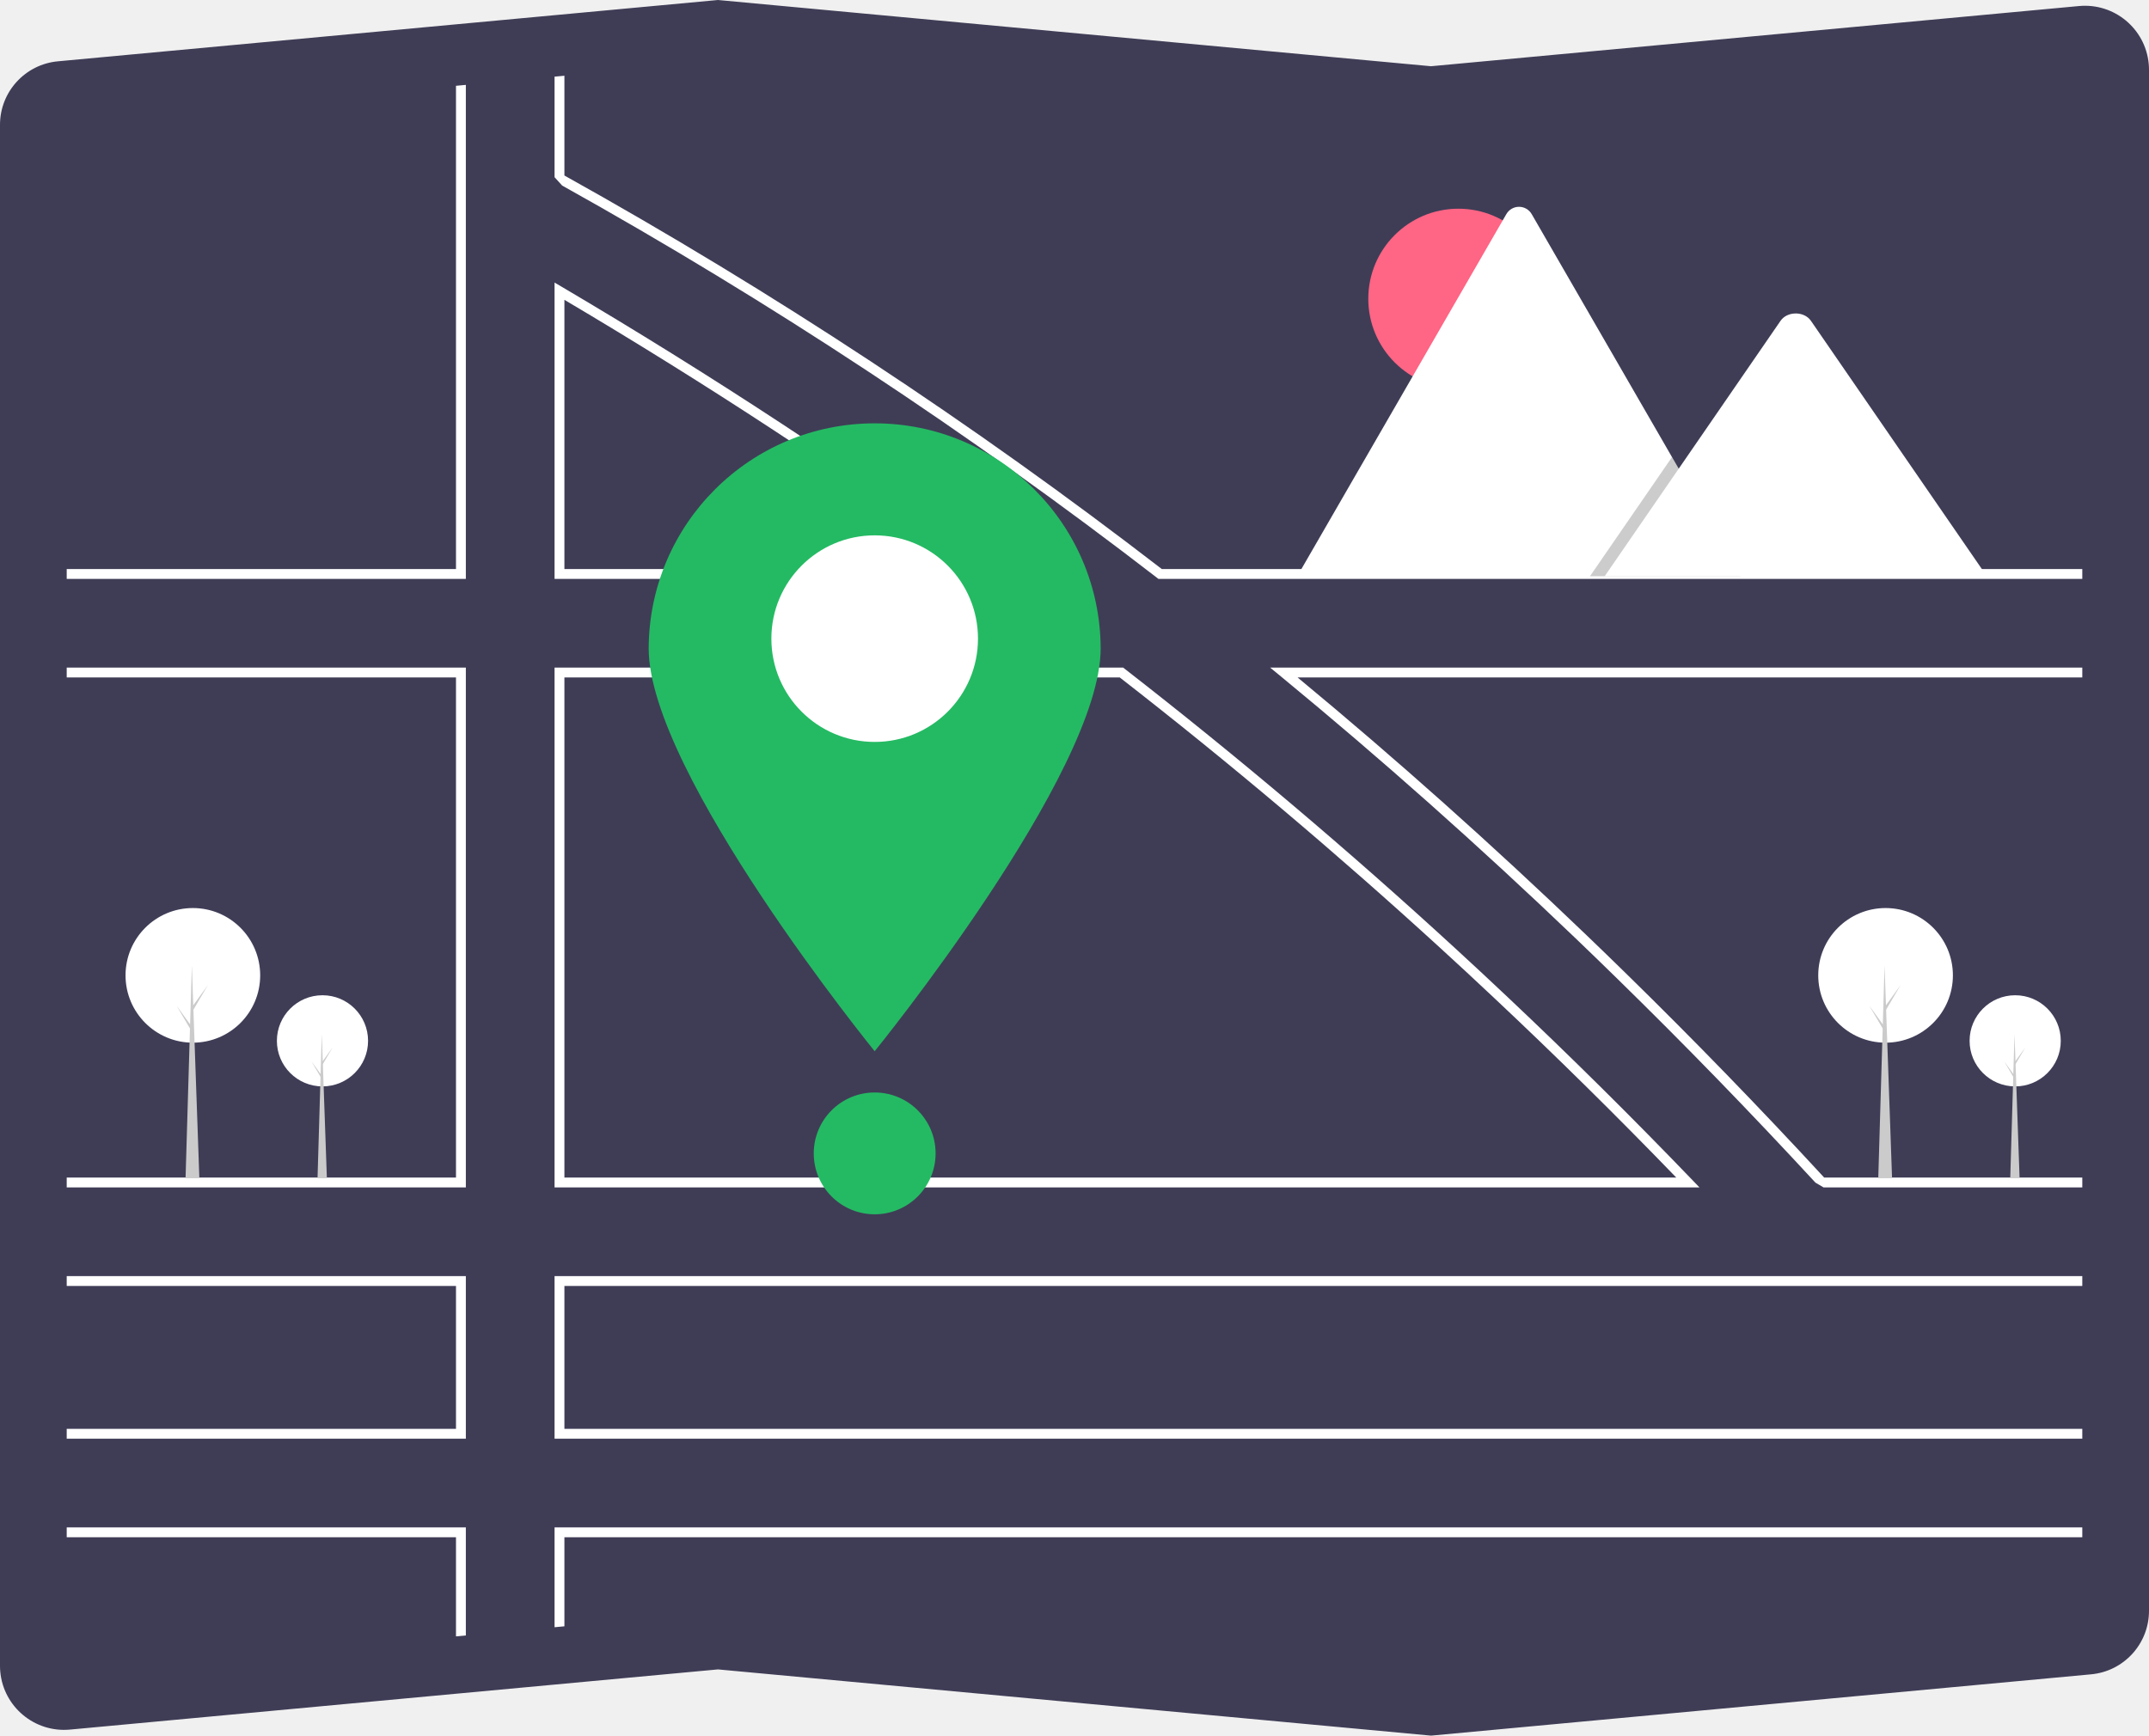
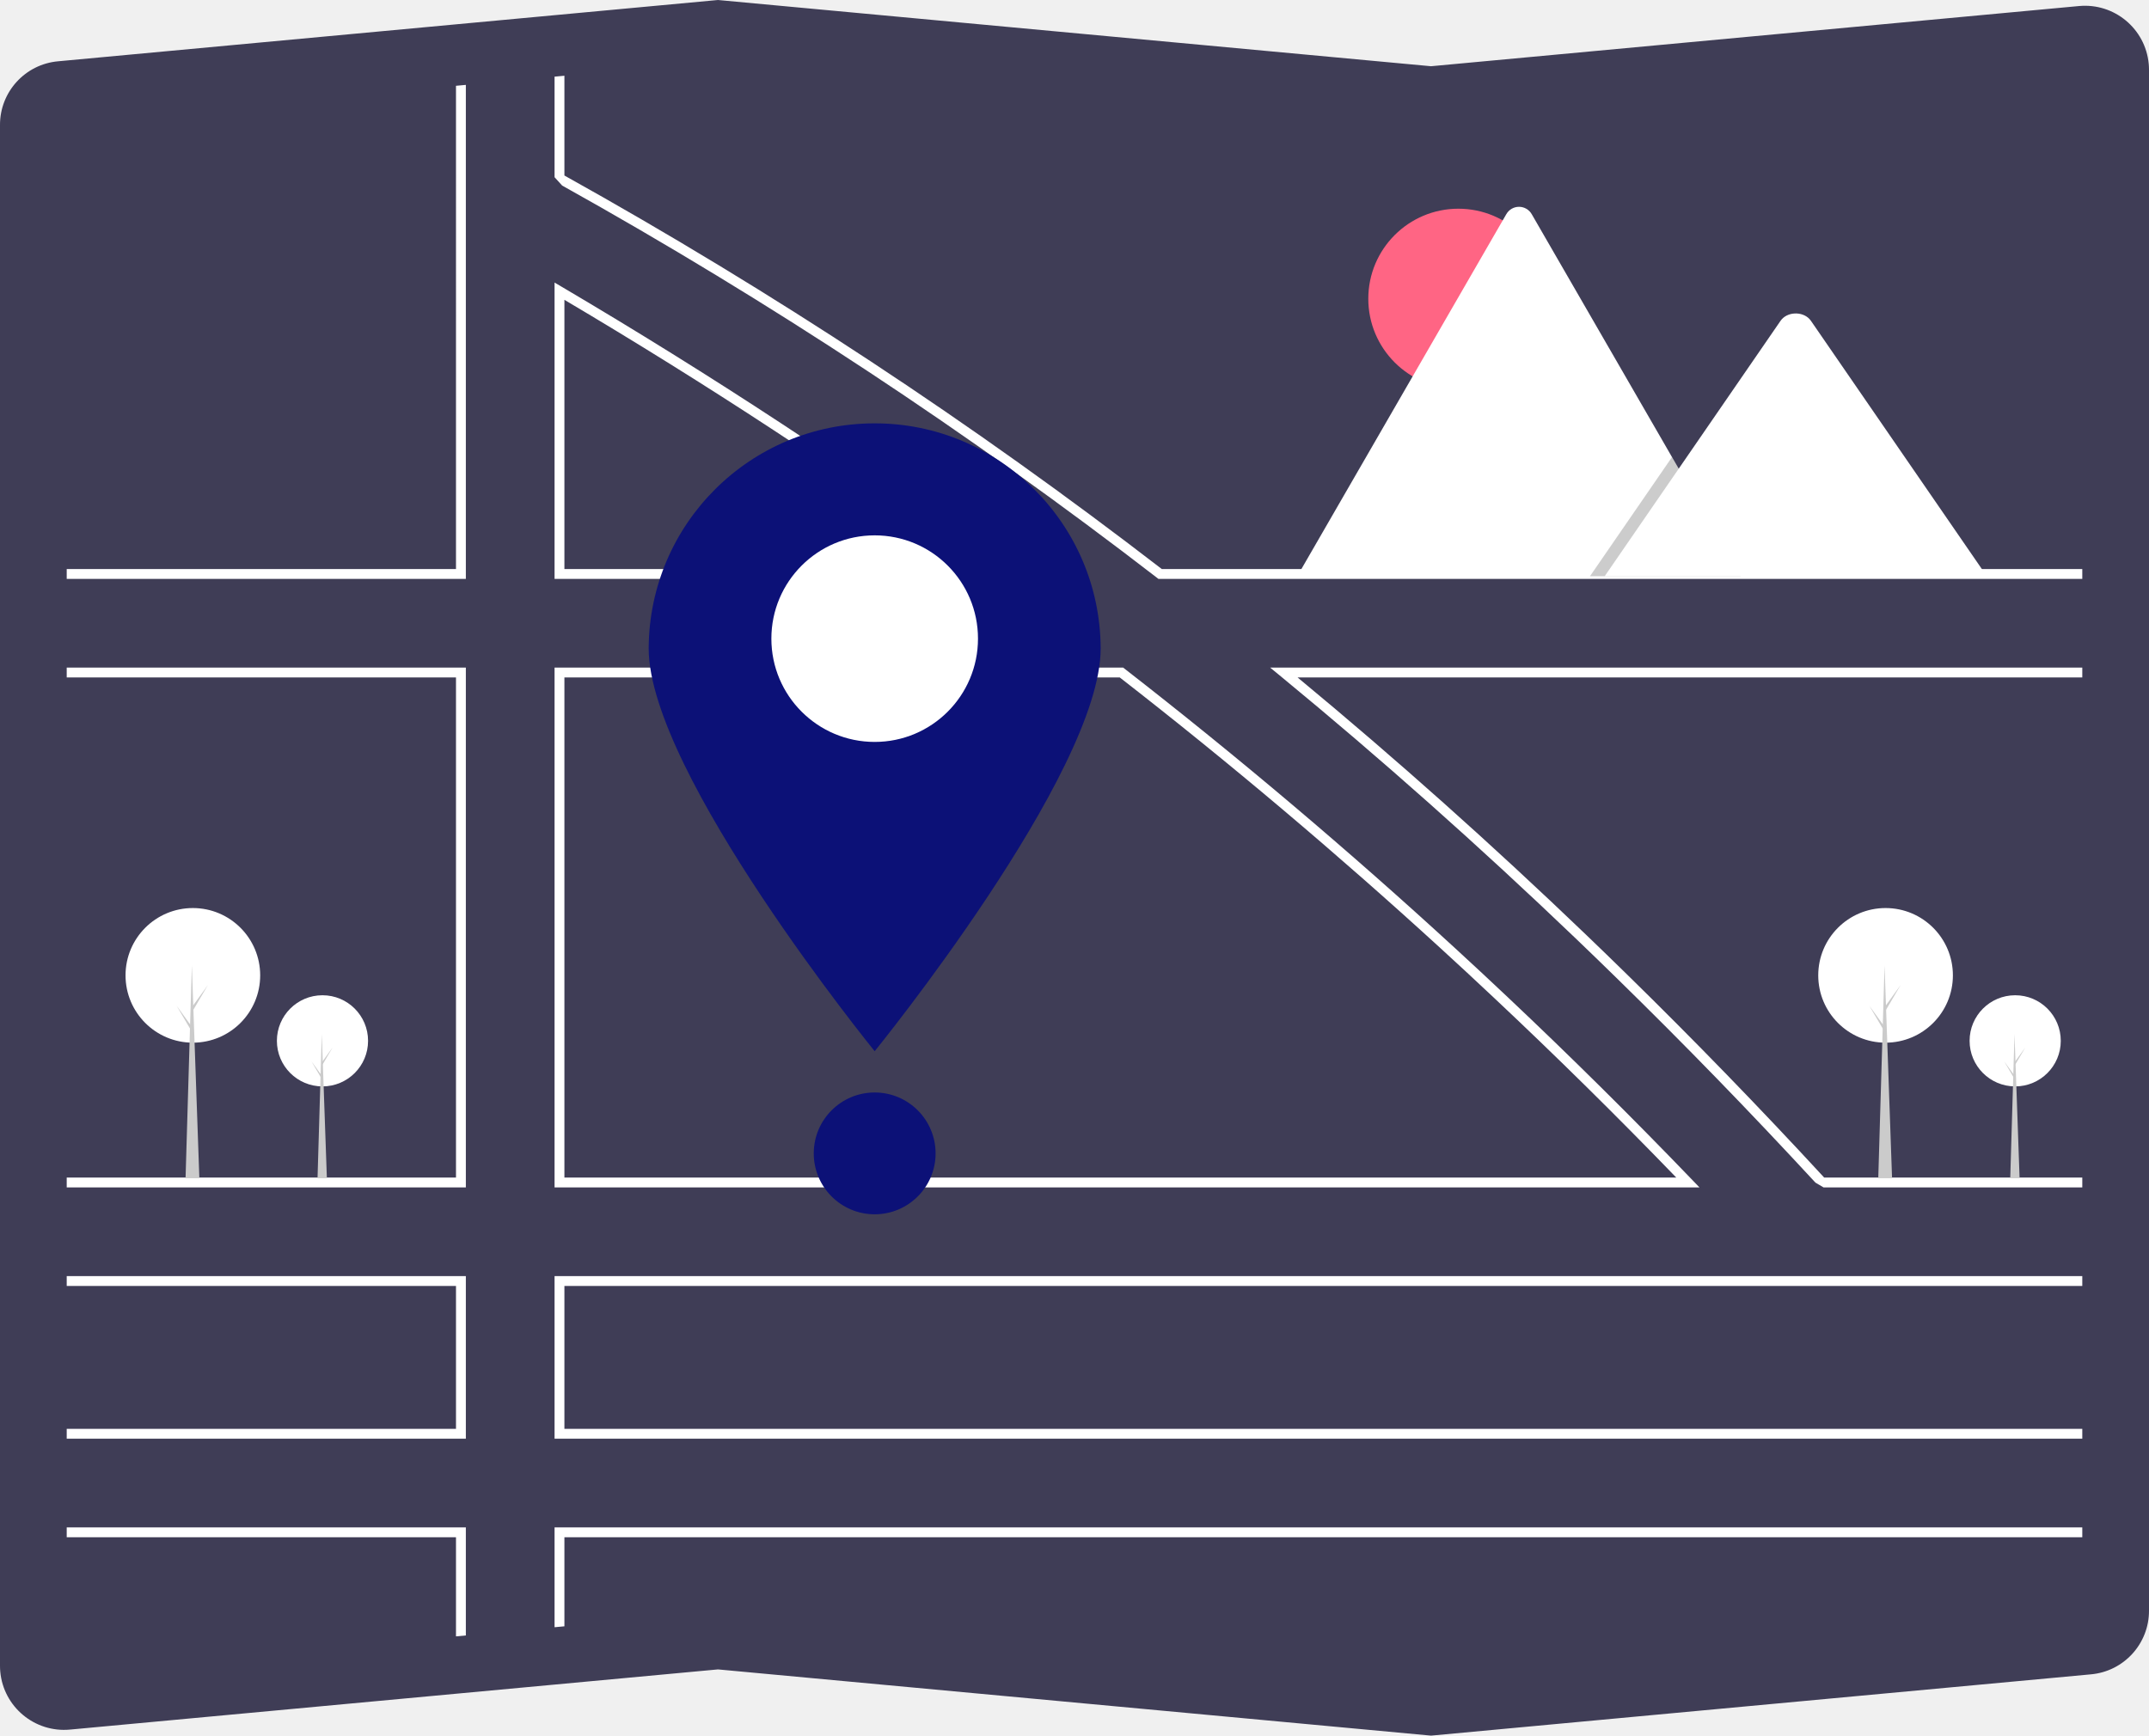
<svg xmlns="http://www.w3.org/2000/svg" width="721.112" height="582.535" viewBox="0 0 721.112 582.535" role="img" artist="Katerina Limpitsouni" source="https://undraw.co/">
  <path d="M719.635,741.267l-.153-.015L480.366,719.04,262.93,739.239a21.498,21.498,0,0,1-23.394-19.417q-.092-.991-.092-1.988V200.707a21.402,21.402,0,0,1,19.509-21.405l221.413-20.568.153.015,239.115,22.212L937.07,160.761a21.498,21.498,0,0,1,23.394,19.417q.092.991.092,1.988V699.293a21.402,21.402,0,0,1-19.509,21.406Z" transform="translate(-239.4438 -158.7327)" fill="#3f3d56" />
  <path d="M572.764,350.044c-46.286-33.71-94.987-65.676-144.738-95.004l-2.497-1.472v99.469H576.874Zm-143.928-.314V259.365c47.329,27.997,93.673,58.375,137.867,90.365Zm378.18,204.734q-30.027-31.217-61.608-61.013Q736.702,485.228,727.888,477.138q-53.79-49.412-111.119-93.987l-.447-.347H425.529V557.267H809.712Zm-378.18-.504V386.111H615.189q55.279,43,107.564,90.812,9.079,8.297,18.033,16.727,31.304,29.419,61.145,60.31Zm378.18.504q-30.027-31.217-61.608-61.013Q736.702,485.228,727.888,477.138q-53.79-49.412-111.119-93.987l-.447-.347H425.529V557.267H809.712Zm-378.18-.504V386.111H615.189q55.279,43,107.564,90.812,9.079,8.297,18.033,16.727,31.304,29.419,61.145,60.31ZM572.764,350.044c-46.286-33.71-94.987-65.676-144.738-95.004l-2.497-1.472v99.469H576.874Zm-143.928-.314V259.365c47.329,27.997,93.673,58.375,137.867,90.365Zm143.928.314c-46.286-33.71-94.987-65.676-144.738-95.004l-2.497-1.472v99.469H576.874Zm-143.928-.314V259.365c47.329,27.997,93.673,58.375,137.867,90.365Zm378.18,204.734q-30.027-31.217-61.608-61.013Q736.702,485.228,727.888,477.138q-53.79-49.412-111.119-93.987l-.447-.347H425.529V557.267H809.712Zm-378.18-.504V386.111H615.189q55.279,43,107.564,90.812,9.079,8.297,18.033,16.727,31.304,29.419,61.145,60.31ZM261.831,587.033v3.307H392.455v47.957H261.831v3.307H395.763V587.033Zm163.698,84.338v33.512l3.307-.306V674.678H938.17v-3.307Zm512.641-81.03V587.033H425.529v54.571H938.17v-3.307H428.836V590.34Zm-308.866-240.611A1613.796,1613.796,0,0,0,428.836,217.642v-33.487l-3.307.306v33.746l2.547,2.8A1610.486,1610.486,0,0,1,627.732,352.69l.447.347H938.17v-3.307Zm-236.849,0H261.831v3.307H395.763V187.223l-3.307.306ZM938.17,382.803H665.652l3.564,2.927q50.329,41.412,98.832,87.844,6.896,6.598,13.742,13.304,34.082,33.301,66.834,68.777l2.727,1.612h86.82v-3.307H851.558q-32.396-35.124-66.197-68.214-6.759-6.623-13.568-13.155-47.453-45.53-96.931-86.479H938.17ZM261.831,671.371V674.678H392.455v33.272l3.307-.306V671.371Zm0-288.567v3.307H392.455V553.959H261.831v3.307H395.763V382.803Zm310.933-32.759c-46.286-33.71-94.987-65.676-144.738-95.004l-2.497-1.472v99.469H576.874Zm-143.928-.314V259.365c47.329,27.997,93.673,58.375,137.867,90.365Zm378.18,204.734q-30.027-31.217-61.608-61.013Q736.702,485.228,727.888,477.138q-53.79-49.412-111.119-93.987l-.447-.347H425.529V557.267H809.712Zm-378.18-.504V386.111H615.189q55.279,43,107.564,90.812,9.079,8.297,18.033,16.727,31.304,29.419,61.145,60.31ZM572.764,350.044c-46.286-33.71-94.987-65.676-144.738-95.004l-2.497-1.472v99.469H576.874Zm-143.928-.314V259.365c47.329,27.997,93.673,58.375,137.867,90.365Zm378.18,204.734q-30.027-31.217-61.608-61.013Q736.702,485.228,727.888,477.138q-53.79-49.412-111.119-93.987l-.447-.347H425.529V557.267H809.712Zm-378.18-.504V386.111H615.189q55.279,43,107.564,90.812,9.079,8.297,18.033,16.727,31.304,29.419,61.145,60.31Z" transform="translate(-239.4438 -158.7327)" fill="#fff" />
-   <path d="M608.78,376.378c0,41.881-75.833,135.18-75.833,135.18s-75.833-93.299-75.833-135.18a75.833,75.833,0,0,1,151.665,0Z" transform="translate(-239.4438 -158.7327)" fill="#24BA63" />
+   <path d="M608.78,376.378c0,41.881-75.833,135.18-75.833,135.18s-75.833-93.299-75.833-135.18a75.833,75.833,0,0,1,151.665,0Z" transform="translate(-239.4438 -158.7327)" fill="#0C1177" />
  <path d="M567.614,373.081a34.666,34.666,0,1,1-34.666-34.666A34.65,34.65,0,0,1,567.614,373.081Z" transform="translate(-239.4438 -158.7327)" fill="#fff" style="isolation:isolate" />
-   <circle cx="293.503" cy="387.115" r="20.442" fill="#24BA63" />
+   <circle cx="293.503" cy="387.115" r="20.442" fill="#0C1177" />
  <circle cx="489.364" cy="100.272" r="30.223" fill="#ff6584" />
  <path d="M823.584,352.142H675.318a3.024,3.024,0,0,1-.554-.044l70.123-121.463a4.91,4.91,0,0,1,8.547,0l47.061,81.511,2.255,3.9Z" transform="translate(-239.4438 -158.7327)" fill="#fff" />
  <polygon points="584.141 193.409 533.519 193.409 558.369 157.313 560.157 154.713 561.052 153.413 563.306 157.313 584.141 193.409" opacity="0.2" style="isolation:isolate" />
  <path d="M906.138,352.142H777.9l24.85-36.096,1.788-2.6,32.382-47.039c2.123-3.083,7.23-3.275,9.726-.581a5.853,5.853,0,0,1,.466.581Z" transform="translate(-239.4438 -158.7327)" fill="#fff" />
  <circle cx="676.21" cy="349.335" r="15.296" fill="#fff" />
  <polygon points="677.685 395.409 674.552 395.409 675.98 347.031 677.685 395.409" fill="#cbcbcb" />
  <polygon points="676.256 356.2 679.62 351.546 676.21 357.352 675.842 356.707 676.256 356.2" fill="#cbcbcb" />
  <polygon points="675.888 360.899 672.524 356.246 675.934 362.051 676.302 361.406 675.888 360.899" fill="#cbcbcb" />
  <circle cx="632.716" cy="327.362" r="22.592" fill="#fff" />
  <polygon points="634.893 395.409 630.266 395.409 632.376 323.959 634.893 395.409" fill="#cbcbcb" />
  <polygon points="632.784 337.5 637.751 330.628 632.716 339.202 632.172 338.249 632.784 337.5" fill="#cbcbcb" />
  <polygon points="632.24 344.441 627.272 337.569 632.308 346.142 632.852 345.19 632.24 344.441" fill="#cbcbcb" />
  <circle cx="108.21" cy="349.335" r="15.296" fill="#fff" />
  <polygon points="109.685 395.409 106.552 395.409 107.98 347.031 109.685 395.409" fill="#cbcbcb" />
  <polygon points="108.256 356.2 111.62 351.546 108.21 357.352 107.842 356.707 108.256 356.2" fill="#cbcbcb" />
  <polygon points="107.888 360.899 104.524 356.246 107.934 362.051 108.302 361.406 107.888 360.899" fill="#cbcbcb" />
  <circle cx="64.716" cy="327.362" r="22.592" fill="#fff" />
  <polygon points="66.893 395.409 62.266 395.409 64.376 323.959 66.893 395.409" fill="#cbcbcb" />
  <polygon points="64.784 337.5 69.751 330.628 64.716 339.202 64.172 338.249 64.784 337.5" fill="#cbcbcb" />
  <polygon points="64.24 344.441 59.272 337.569 64.308 346.142 64.852 345.19 64.24 344.441" fill="#cbcbcb" />
</svg>
